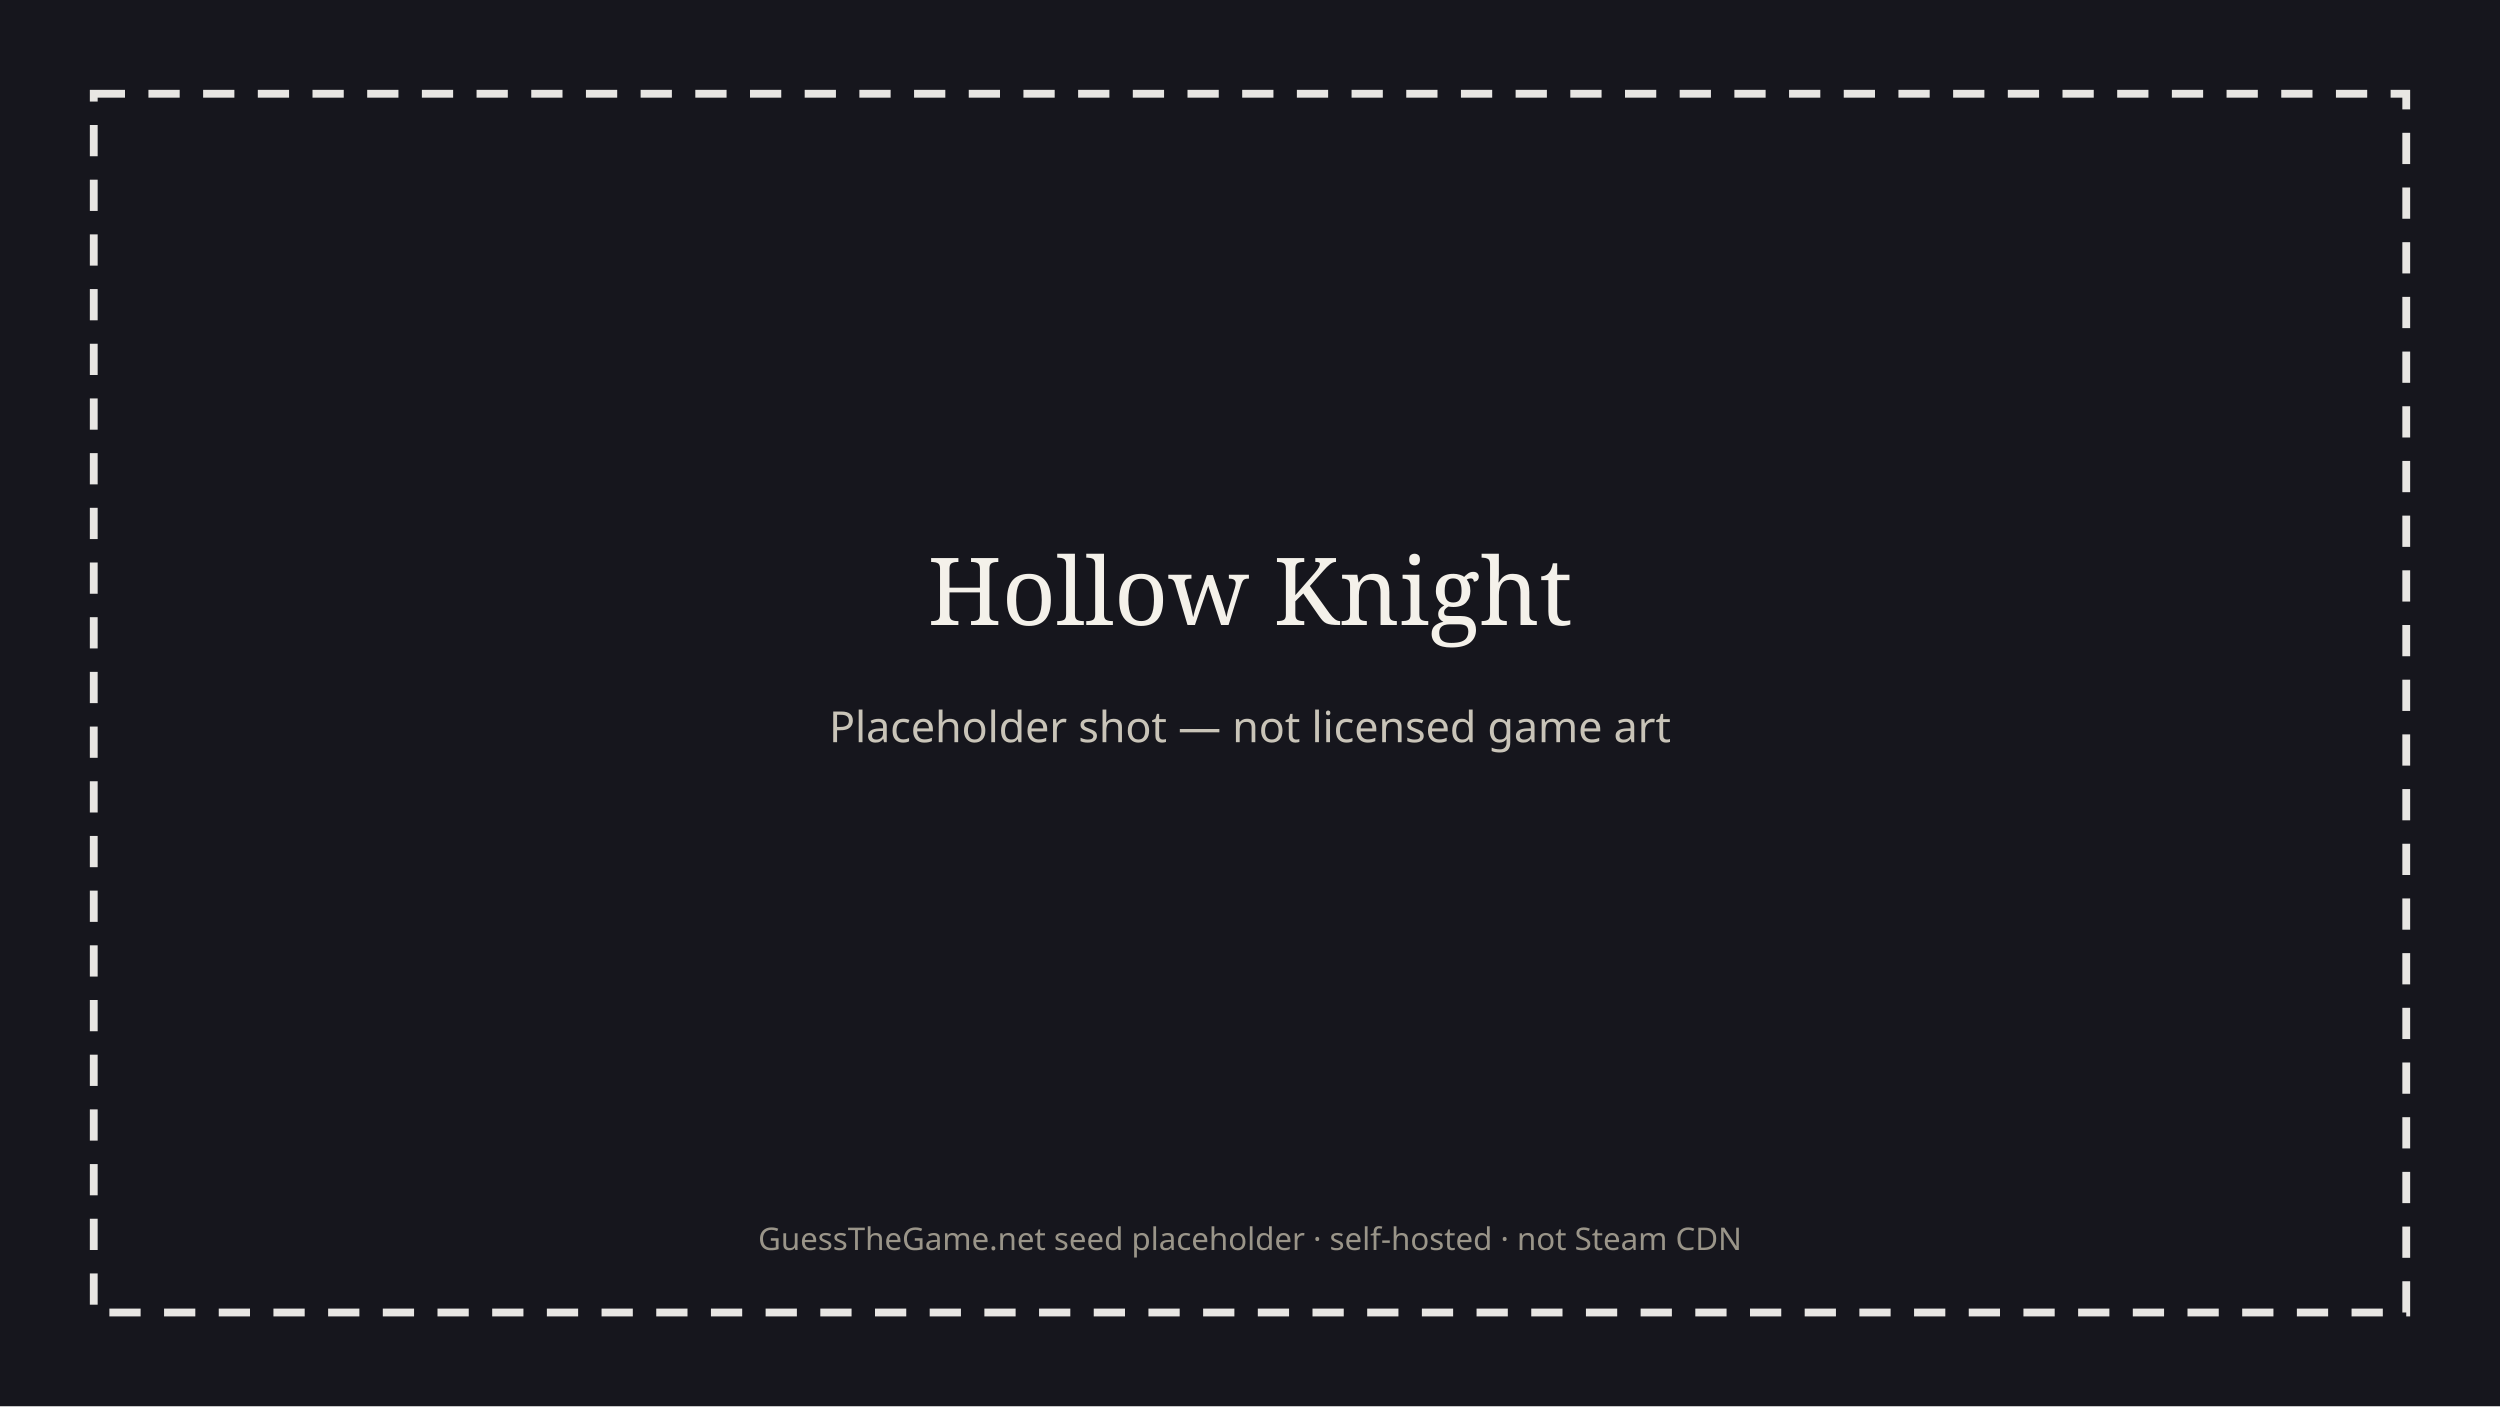
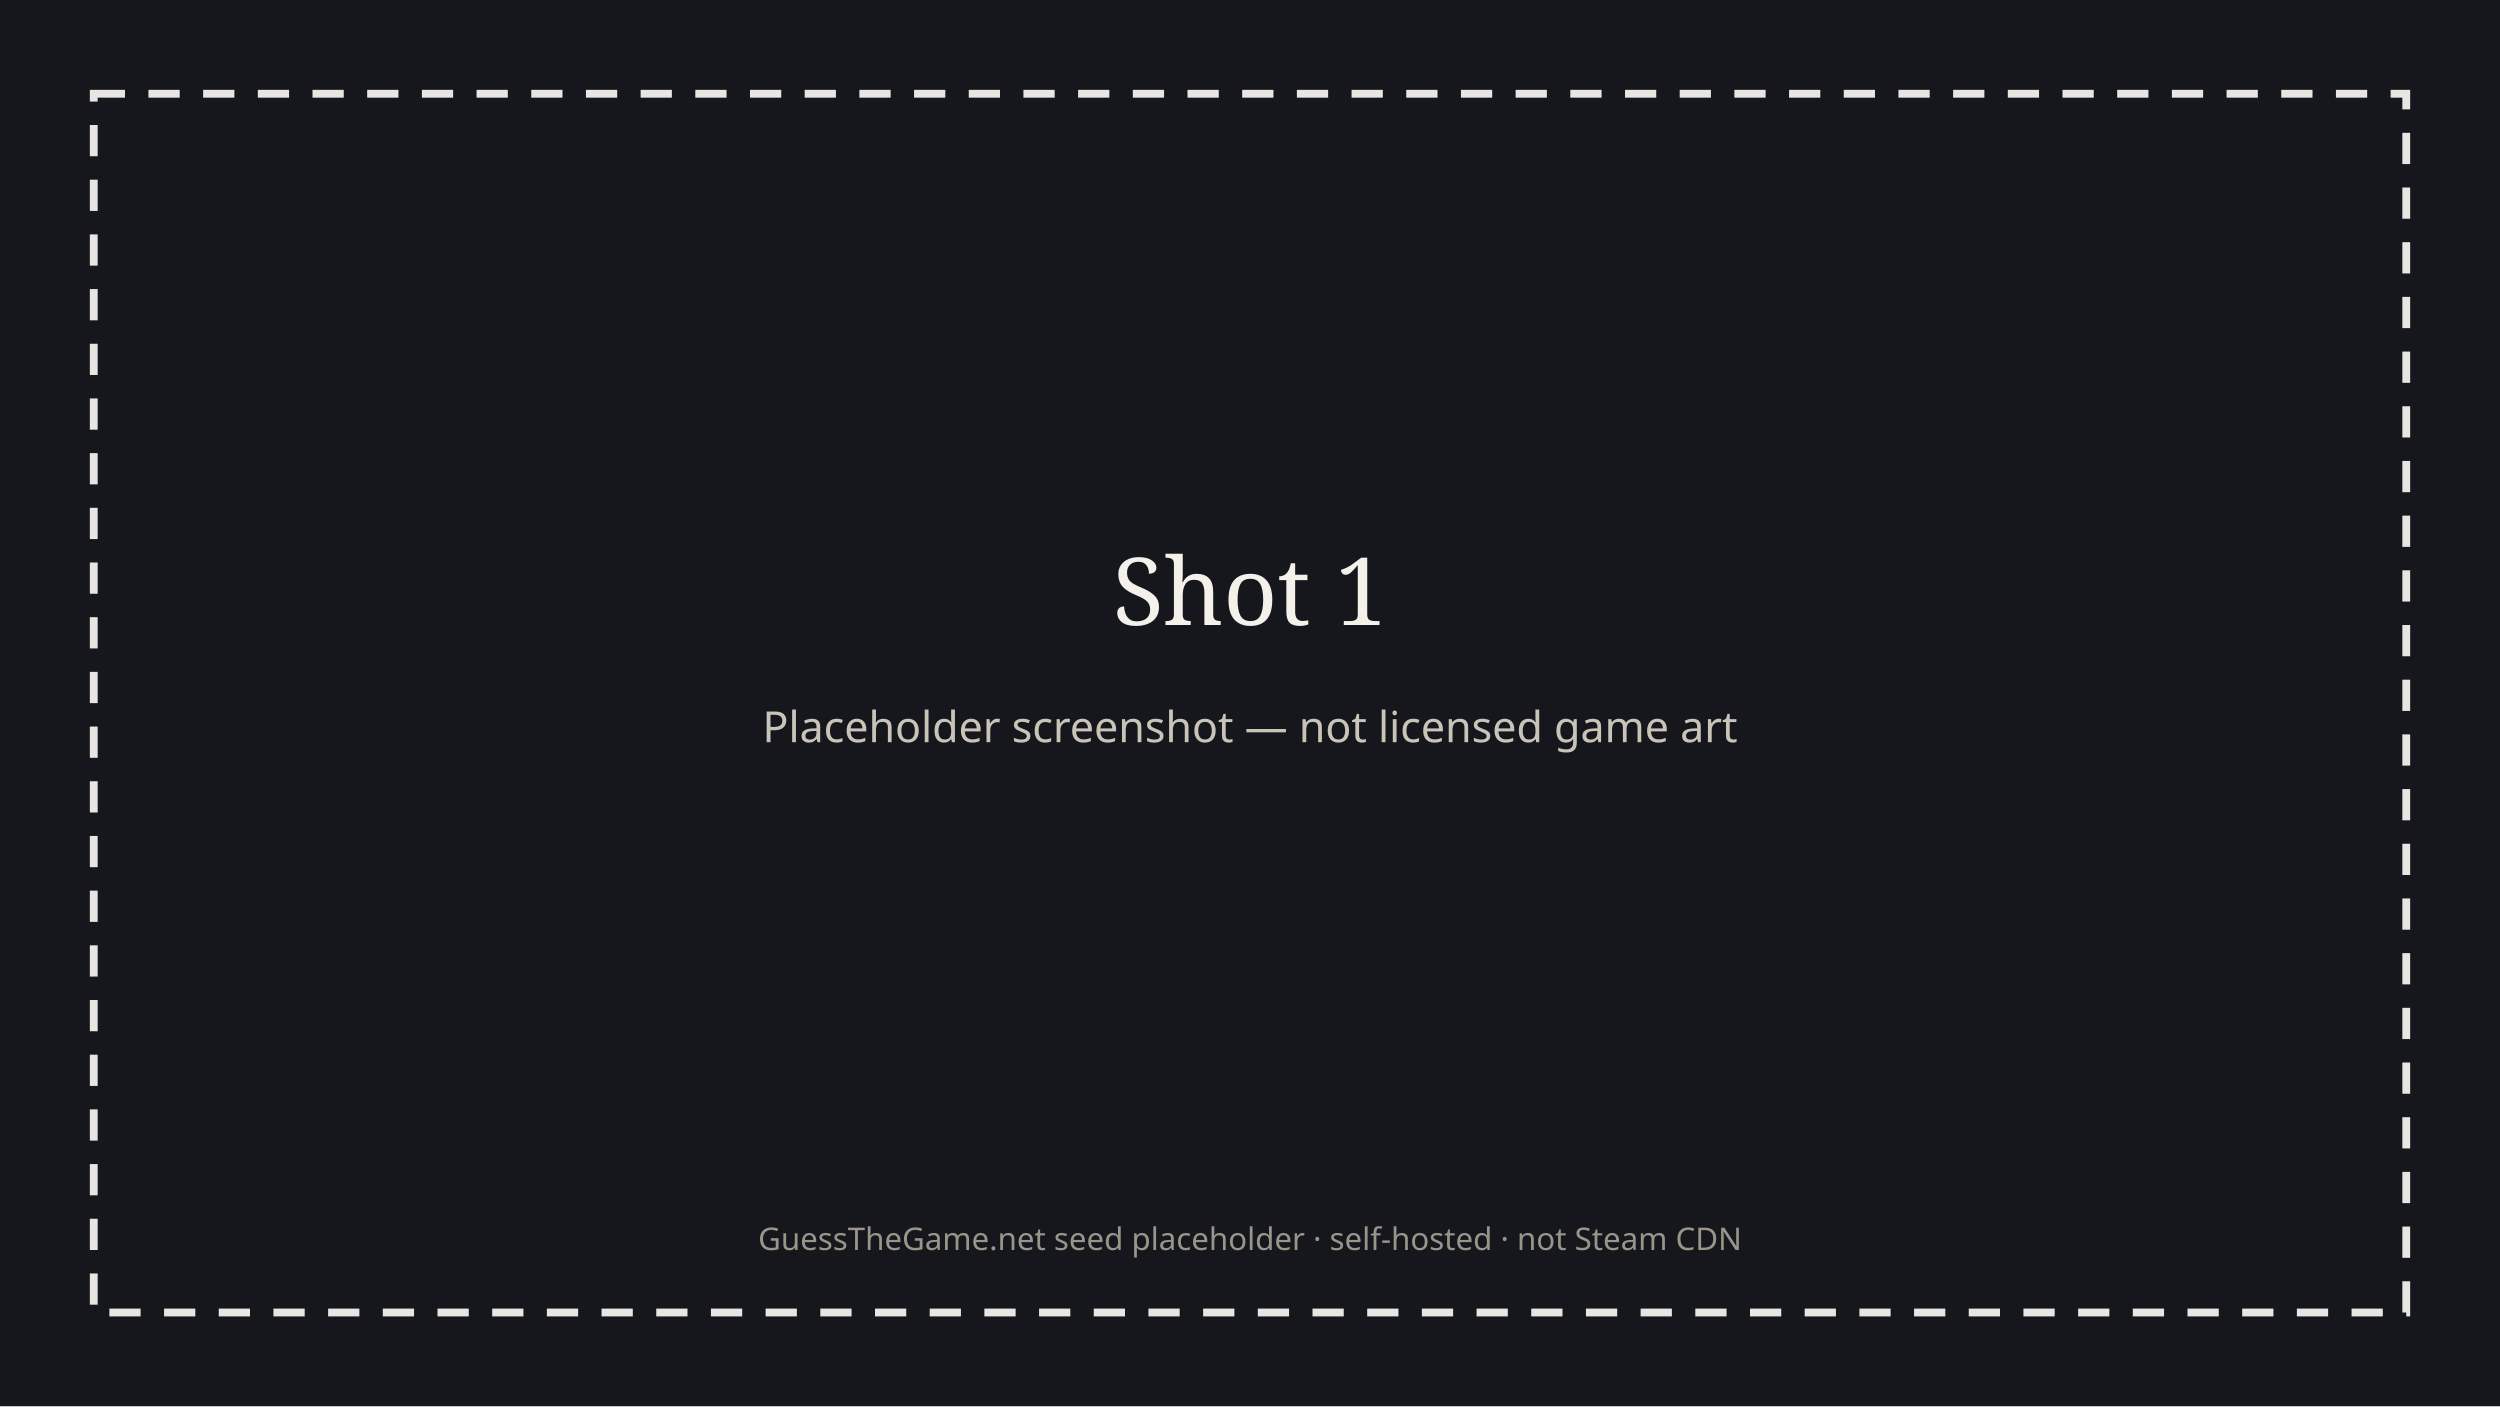
- <svg xmlns="http://www.w3.org/2000/svg" width="1280" height="720" viewBox="0 0 1280 720" role="img" aria-label="Hollow Knight placeholder">
+ <svg xmlns="http://www.w3.org/2000/svg" width="1280" height="720" viewBox="0 0 1280 720" role="img" aria-label="Screenshot placeholder 1">
  <rect width="1280" height="720" fill="#16161d" />
  <rect x="48" y="48" width="1184" height="624" fill="none" stroke="#e8e6e3" stroke-width="4" stroke-dasharray="16 12" />
-   <text x="640" y="320" text-anchor="middle" fill="#f4f1ea" font-family="Georgia, serif" font-size="48">Hollow Knight</text>
-   <text x="640" y="380" text-anchor="middle" fill="#c9c4b8" font-family="ui-sans-serif, sans-serif" font-size="22">Placeholder shot — not licensed game art</text>
+   <text x="640" y="320" text-anchor="middle" fill="#f4f1ea" font-family="Georgia, serif" font-size="48">Shot 1</text>
+   <text x="640" y="380" text-anchor="middle" fill="#c9c4b8" font-family="ui-sans-serif, sans-serif" font-size="22">Placeholder screenshot — not licensed game art</text>
  <text x="640" y="640" text-anchor="middle" fill="#9a9589" font-family="ui-sans-serif, sans-serif" font-size="16">GuessTheGame.net seed placeholder · self-hosted · not Steam CDN</text>
</svg>
